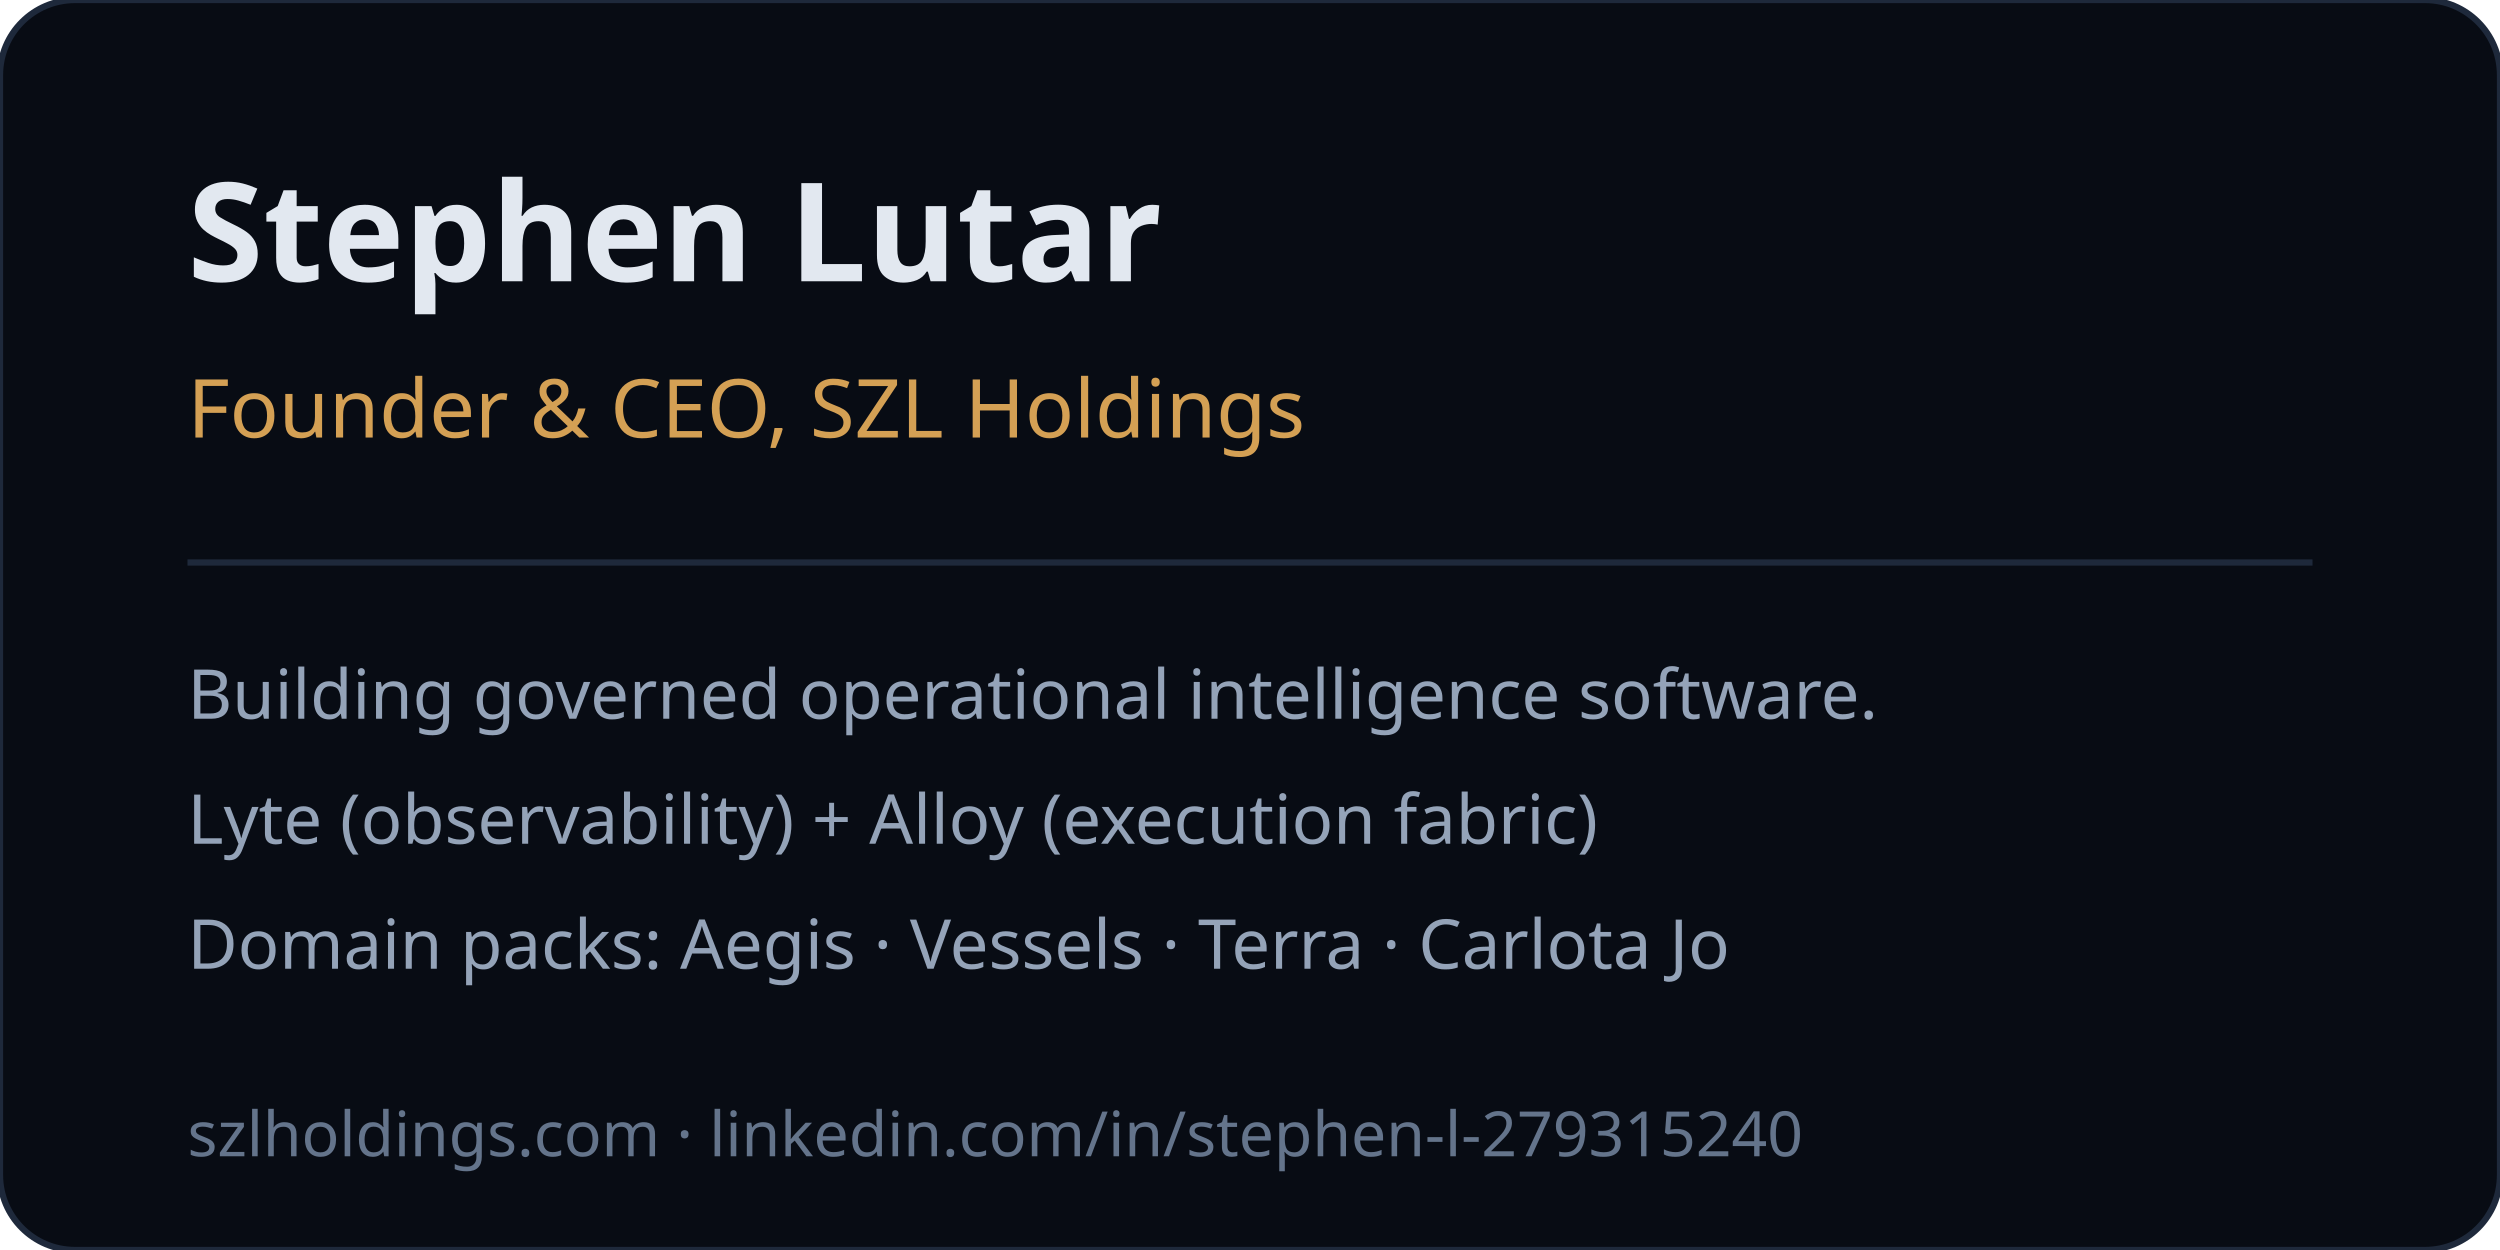
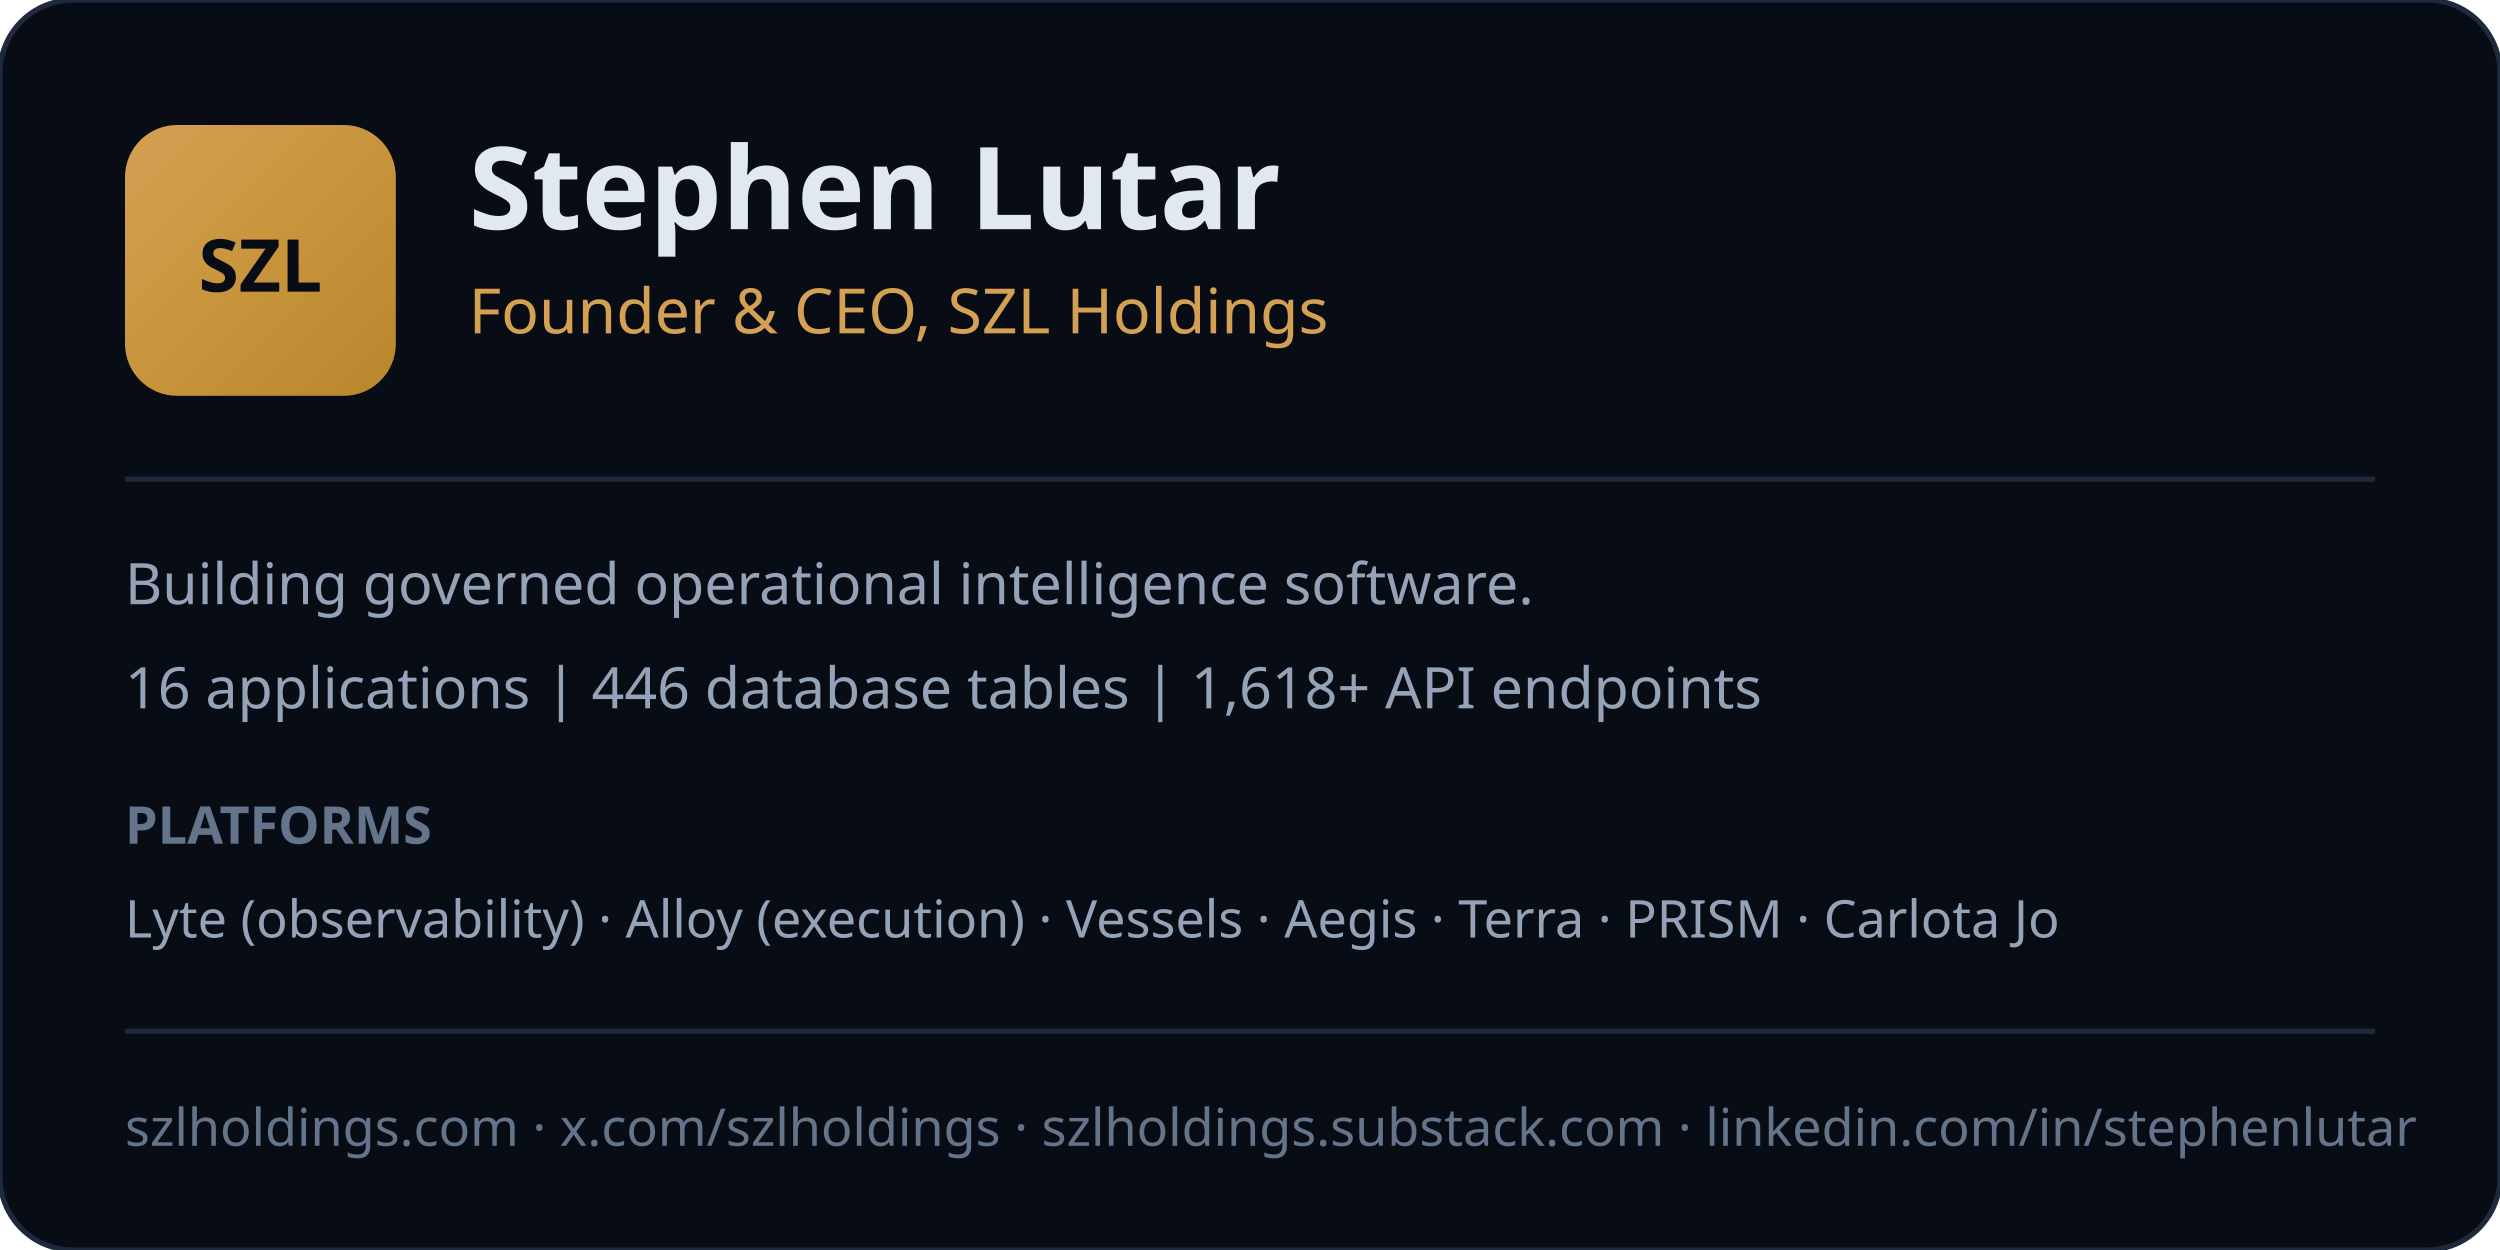
- <svg xmlns="http://www.w3.org/2000/svg" viewBox="0 0 400 200" fill="none">
-   <rect width="400" height="200" rx="12" fill="#080c14" stroke="#1e293b" stroke-width="1" />
-   <text x="30" y="45" fill="#e2e8f0" font-family="system-ui" font-size="22" font-weight="700">Stephen Lutar</text>
-   <text x="30" y="70" fill="#d4a054" font-family="system-ui" font-size="13" font-weight="500">Founder &amp; CEO, SZL Holdings</text>
-   <line x1="30" y1="90" x2="370" y2="90" stroke="#1e293b" stroke-width="1" />
-   <text x="30" y="115" fill="#94a3b8" font-family="system-ui" font-size="11">Building governed operational intelligence software.</text>
-   <text x="30" y="135" fill="#94a3b8" font-family="system-ui" font-size="11">Lyte (observability) + Alloy (execution fabric)</text>
-   <text x="30" y="155" fill="#94a3b8" font-family="system-ui" font-size="11">Domain packs: Aegis · Vessels · Terra · Carlota Jo</text>
-   <text x="30" y="185" fill="#64748b" font-family="system-ui" font-size="10">szlholdings.com · linkedin.com/in/stephen-l-279315240</text>
+ <svg xmlns="http://www.w3.org/2000/svg" viewBox="0 0 480 240" fill="none">
+   <defs>
+     <linearGradient id="gold" x1="0" y1="0" x2="1" y2="1">
+       <stop offset="0%" stop-color="#d4a054" />
+       <stop offset="50%" stop-color="#c8953c" />
+       <stop offset="100%" stop-color="#b8862c" />
+     </linearGradient>
+   </defs>
+   <rect width="480" height="240" rx="14" fill="#080c14" stroke="#1e293b" stroke-width="1" />
+   <rect x="24" y="24" width="52" height="52" rx="10" fill="url(#gold)" />
+   <text x="50" y="56" fill="#080c14" font-family="system-ui" font-size="14" font-weight="800" text-anchor="middle">SZL</text>
+   <text x="90" y="44" fill="#e2e8f0" font-family="system-ui" font-size="22" font-weight="700">Stephen Lutar</text>
+   <text x="90" y="64" fill="#d4a054" font-family="system-ui" font-size="12" font-weight="500">Founder &amp; CEO, SZL Holdings</text>
+   <line x1="24" y1="92" x2="456" y2="92" stroke="#1e293b" stroke-width="1" />
+   <text x="24" y="116" fill="#94a3b8" font-family="system-ui" font-size="11">Building governed operational intelligence software.</text>
+   <text x="24" y="136" fill="#94a3b8" font-family="system-ui" font-size="11">16 applications  |  446 database tables  |  1,618+ API endpoints</text>
+   <text x="24" y="162" fill="#64748b" font-family="system-ui" font-size="10" font-weight="600">PLATFORMS</text>
+   <text x="24" y="180" fill="#94a3b8" font-family="system-ui" font-size="10">Lyte (observability) · Alloy (execution) · Vessels · Aegis · Terra · PRISM · Carlota Jo</text>
+   <line x1="24" y1="198" x2="456" y2="198" stroke="#1e293b" stroke-width="1" />
+   <text x="24" y="220" fill="#64748b" font-family="system-ui" font-size="10">szlholdings.com · x.com/szlholdings · szlholdings.substack.com · linkedin.com/in/stephenlutar</text>
</svg>
